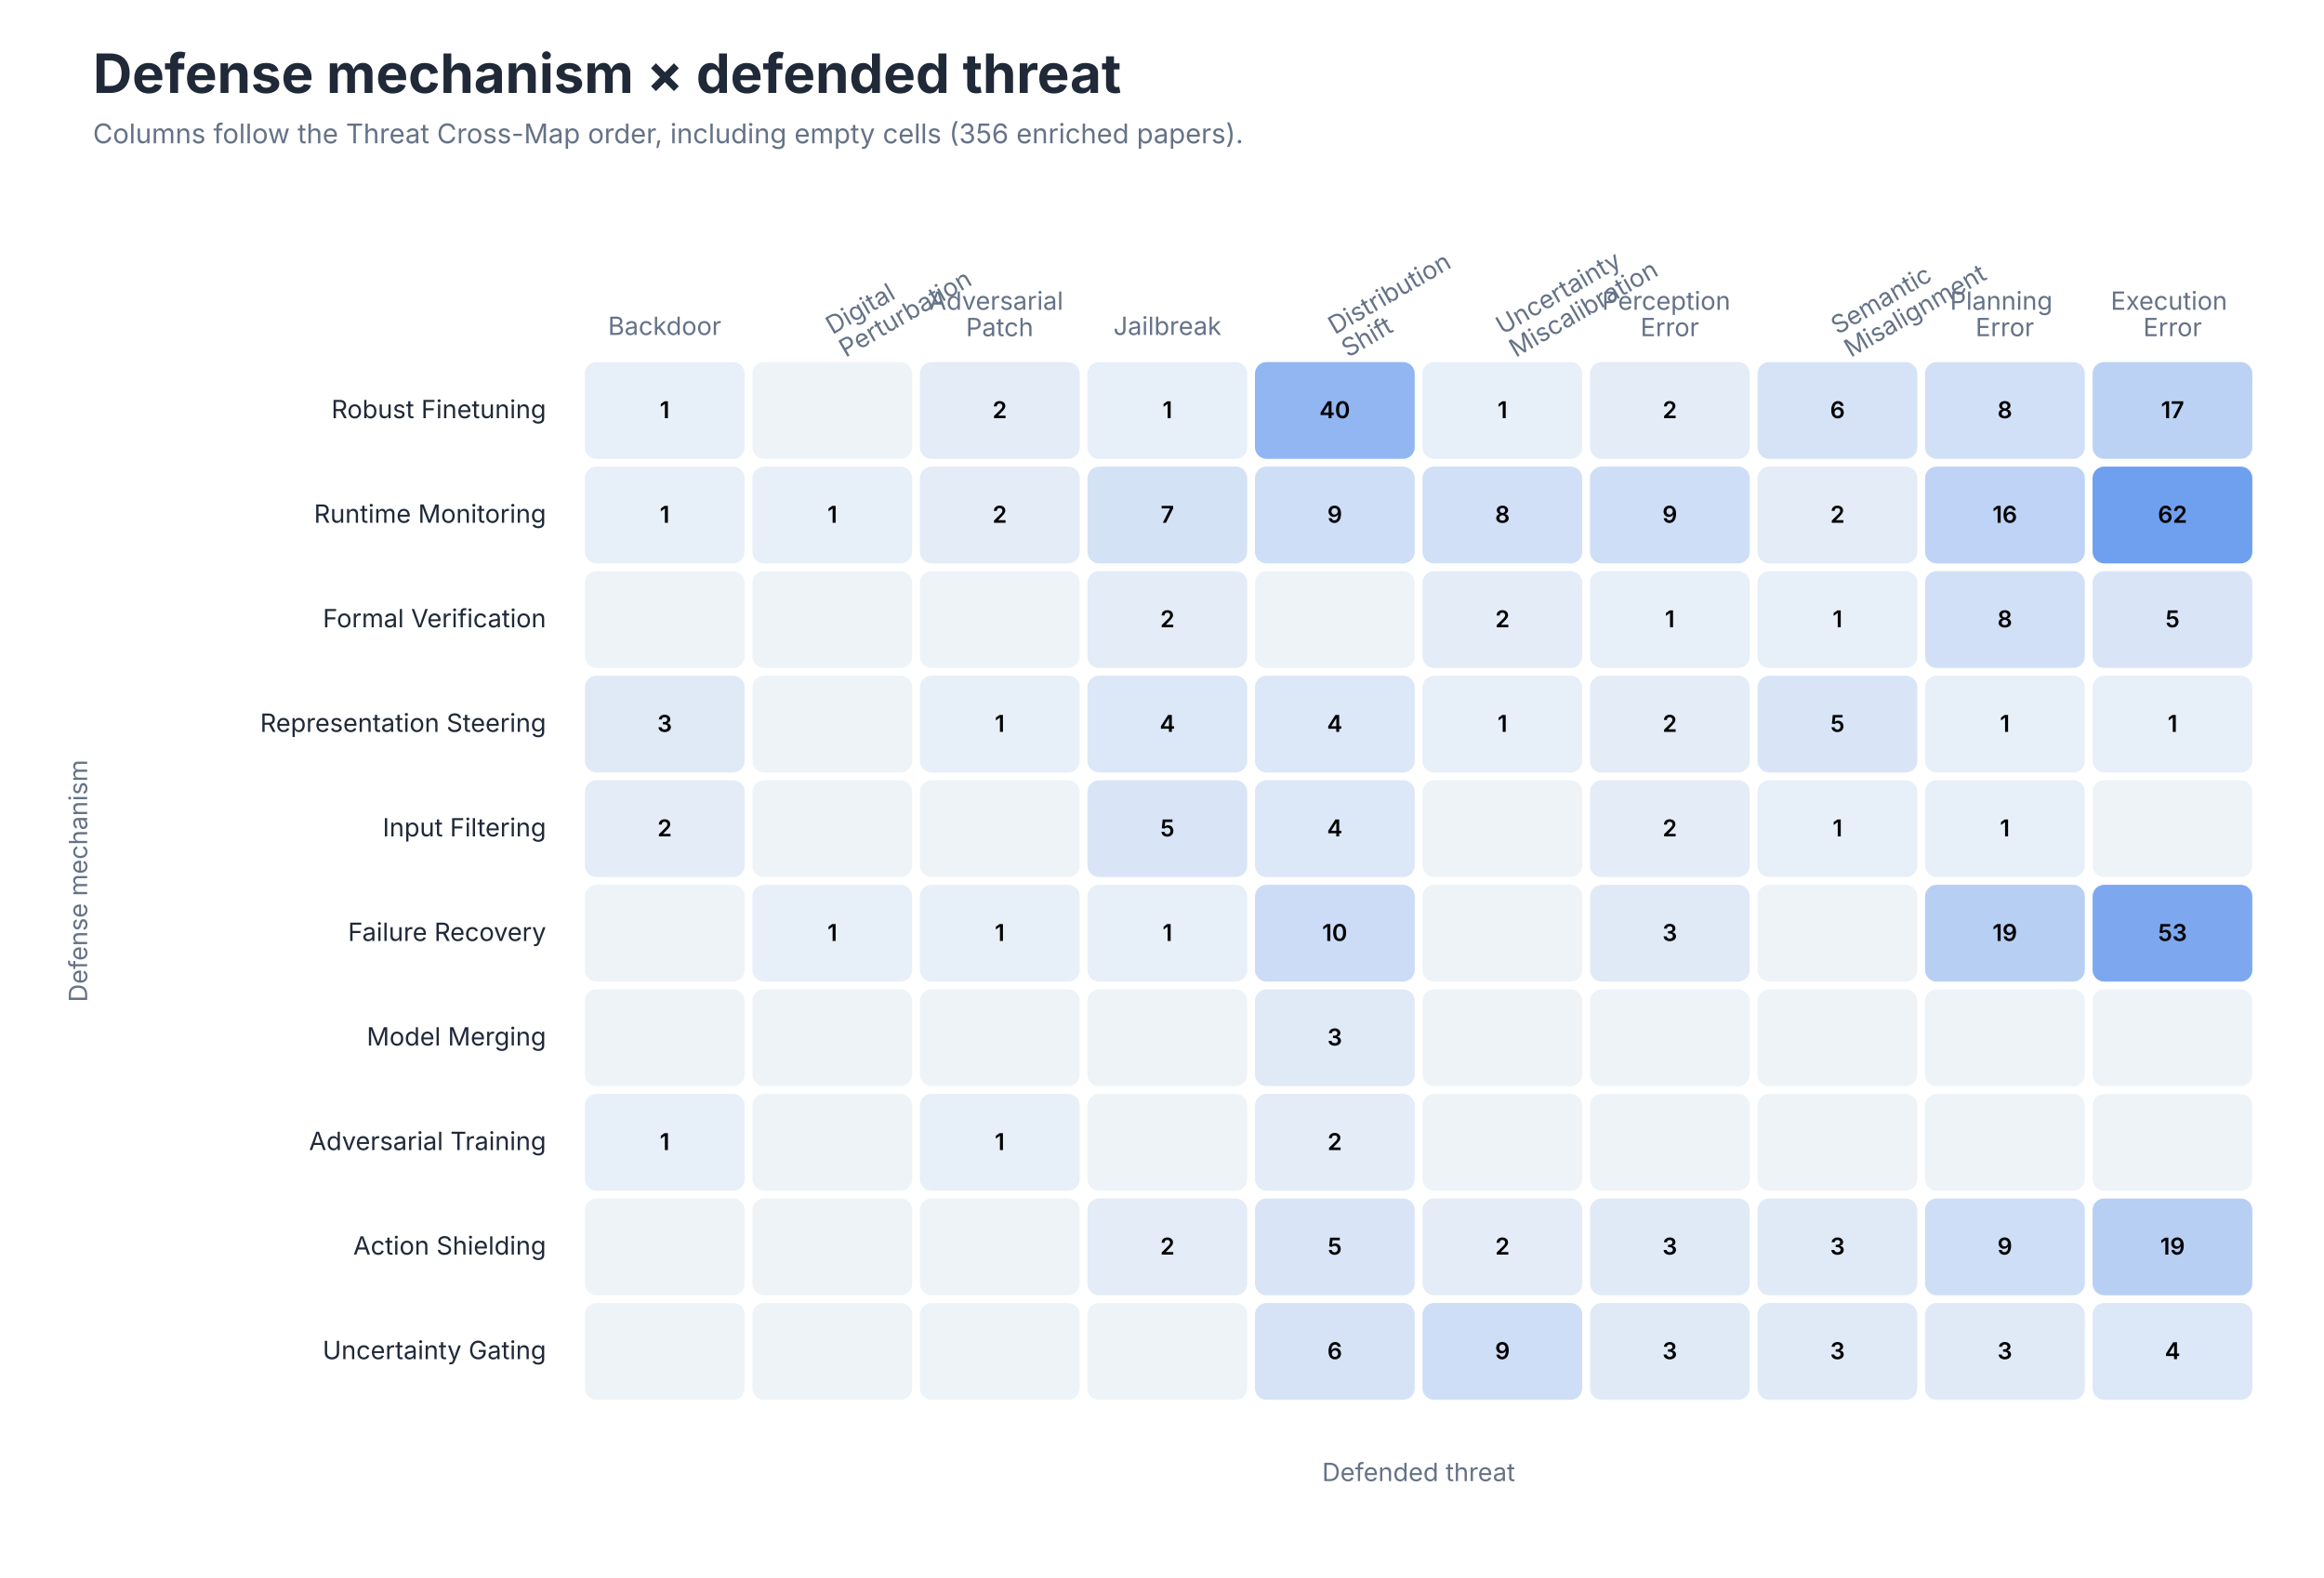
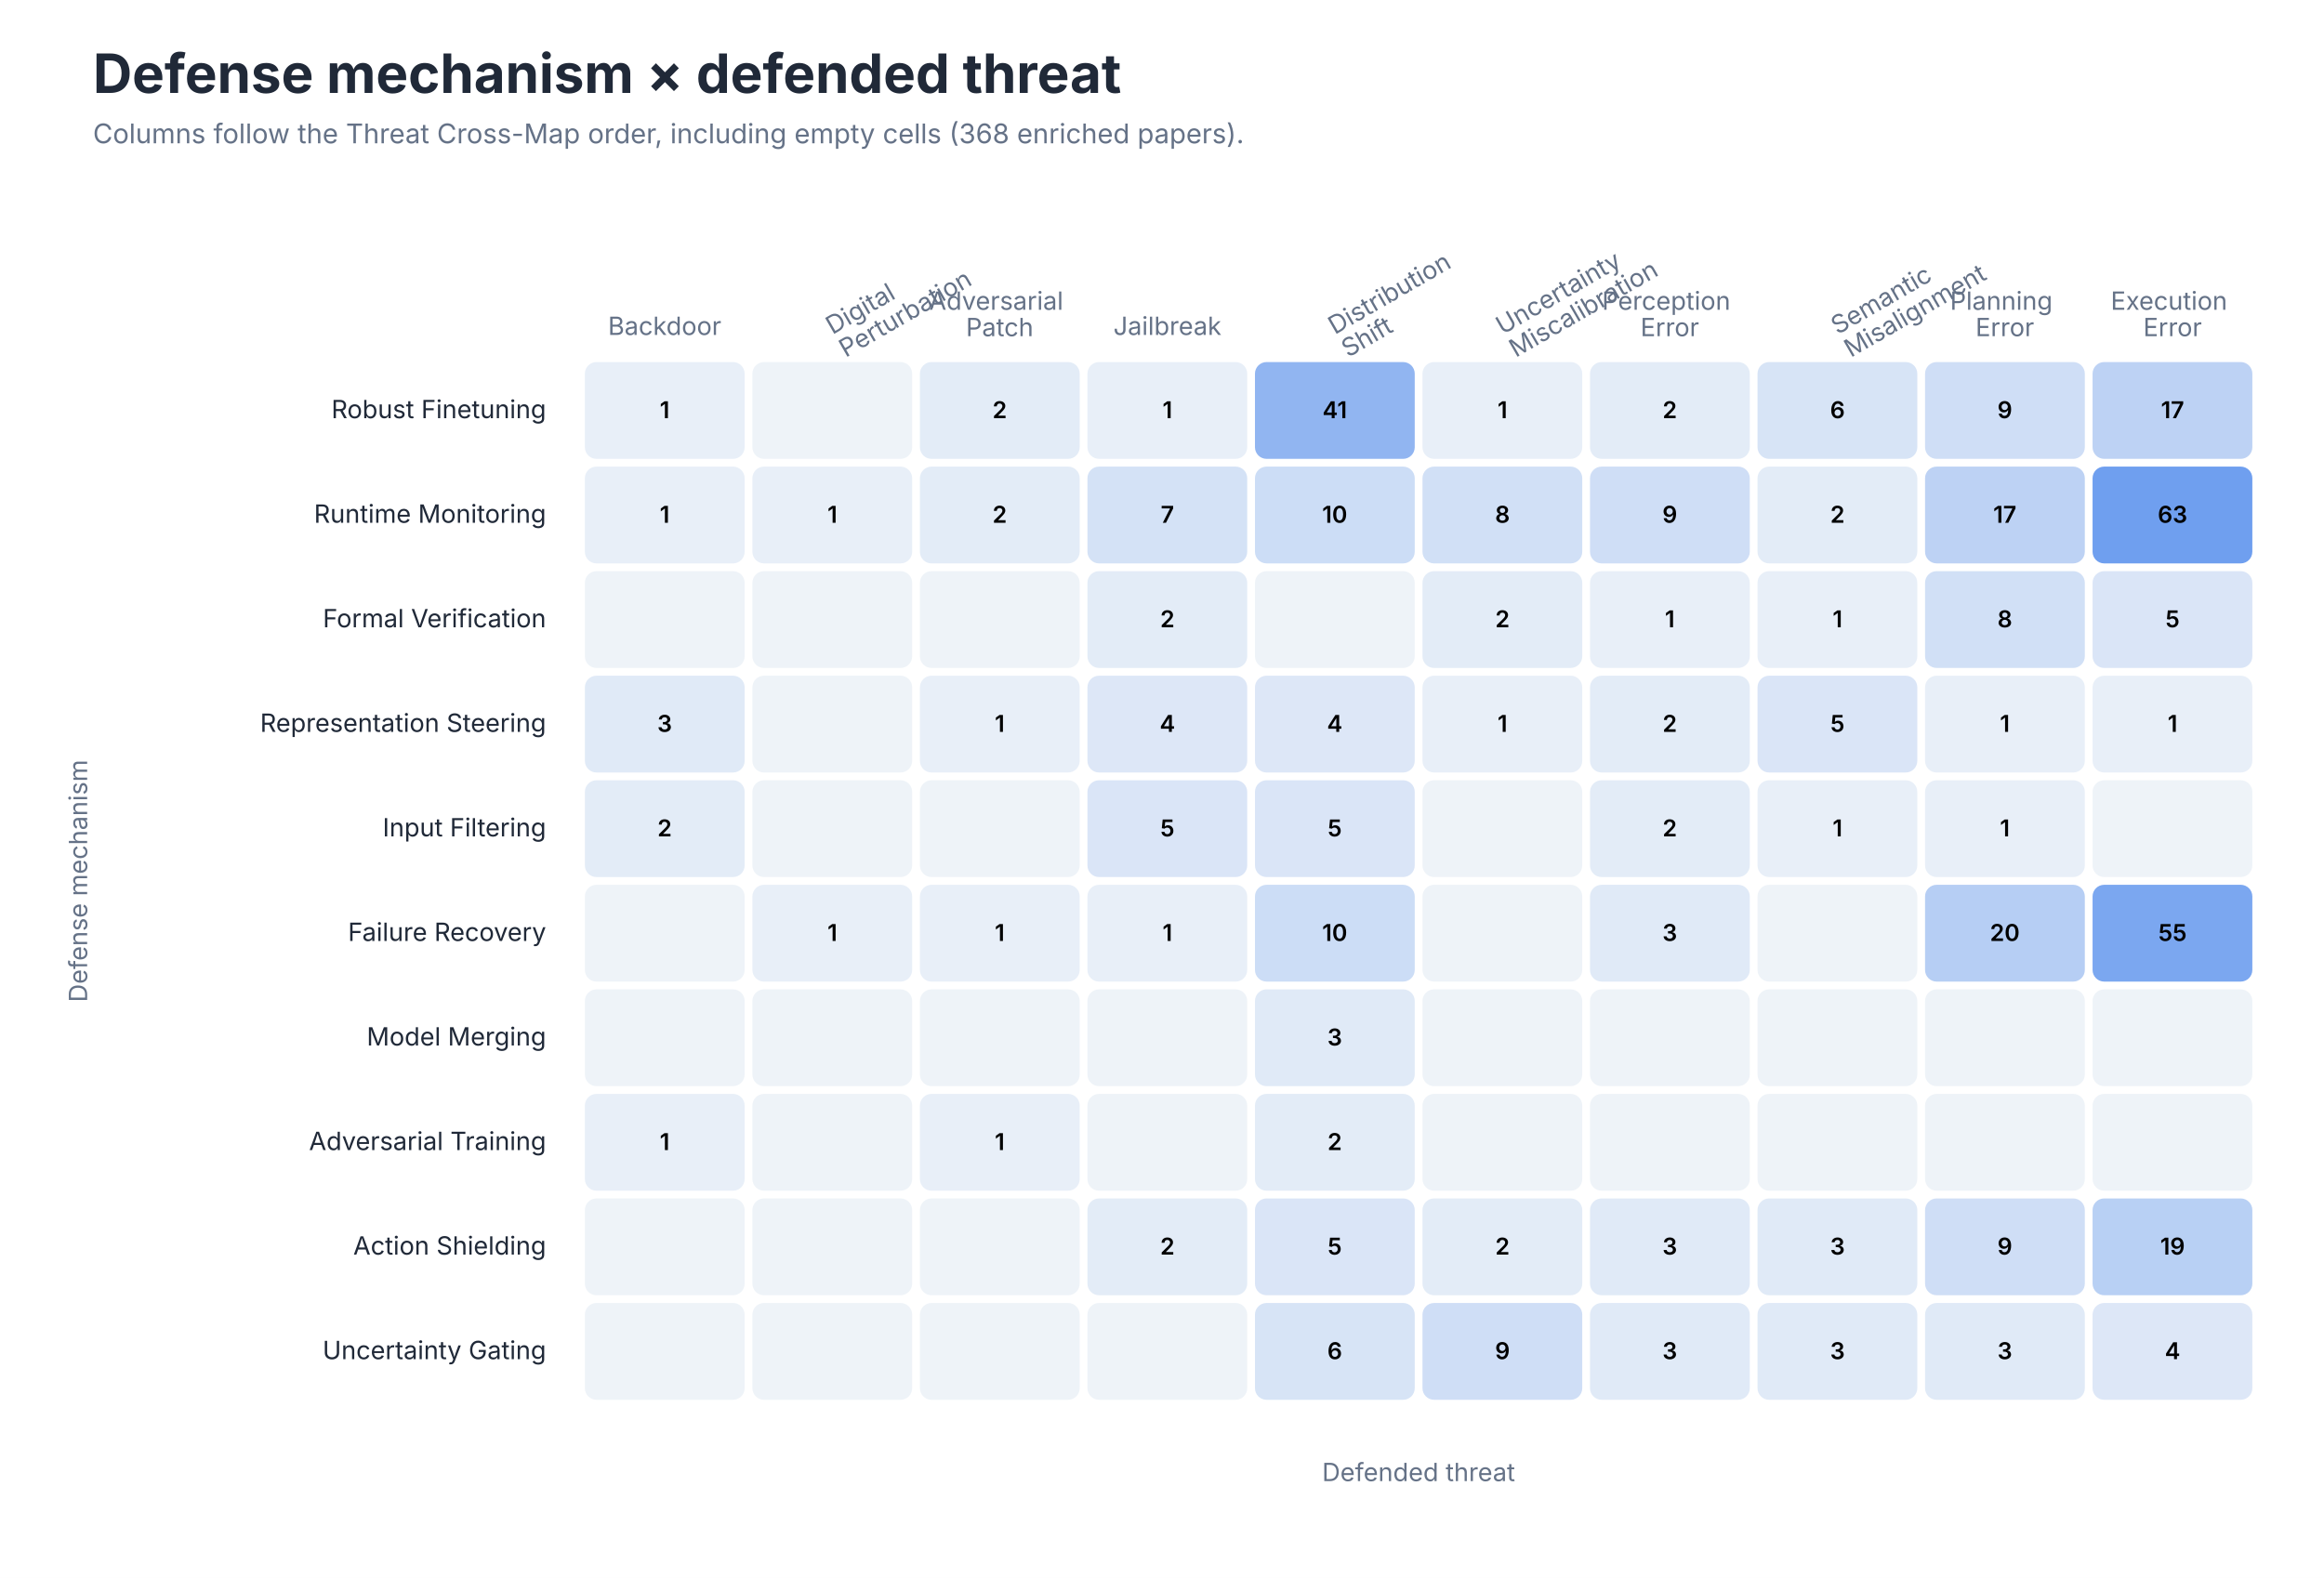
<svg xmlns="http://www.w3.org/2000/svg" role="img" aria-labelledby="title desc" viewBox="0 0 1200 815">
  <style>
text { font-family: -apple-system, BlinkMacSystemFont, 'Segoe UI', sans-serif; }
.title { font-size: 28px; font-weight: 650; fill: #202938; }
.subtitle { font-size: 14px; fill: #657287; }
.axis { font-size: 13px; fill: #657287; }
.label { font-size: 13px; fill: #202938; }
.small { font-size: 11px; fill: #657287; }
</style>
  <rect width="1200" height="815" fill="#FFFFFF" />
  <text class="title" x="48" y="48">Defense mechanism × defended threat</text>
-   <text class="subtitle" x="48" y="74">Columns follow the Threat Cross-Map order, including empty cells (356 enriched papers).</text>
+   <text class="subtitle" x="48" y="74">Columns follow the Threat Cross-Map order, including empty cells (368 enriched papers).</text>
  <text class="axis" text-anchor="middle" x="343.2" y="173.0">
    <tspan x="343.2" dy="0em">Backdoor</tspan>
  </text>
  <text class="axis" text-anchor="start" transform="translate(429.8 173.0) rotate(-30)">
    <tspan x="0" dy="0em">Digital</tspan>
    <tspan x="0" dy="1.05em">Perturbation</tspan>
  </text>
  <text class="axis" text-anchor="middle" x="516.2" y="160.0">
    <tspan x="516.2" dy="0em">Adversarial</tspan>
    <tspan x="516.2" dy="1.05em">Patch</tspan>
  </text>
  <text class="axis" text-anchor="middle" x="602.8" y="173.0">
    <tspan x="602.8" dy="0em">Jailbreak</tspan>
  </text>
  <text class="axis" text-anchor="start" transform="translate(689.2 173.0) rotate(-30)">
    <tspan x="0" dy="0em">Distribution</tspan>
    <tspan x="0" dy="1.05em">Shift</tspan>
  </text>
  <text class="axis" text-anchor="start" transform="translate(775.8 173.0) rotate(-30)">
    <tspan x="0" dy="0em">Uncertainty</tspan>
    <tspan x="0" dy="1.05em">Miscalibration</tspan>
  </text>
  <text class="axis" text-anchor="middle" x="862.2" y="160.0">
    <tspan x="862.2" dy="0em">Perception</tspan>
    <tspan x="862.2" dy="1.05em">Error</tspan>
  </text>
  <text class="axis" text-anchor="start" transform="translate(948.8 173.0) rotate(-30)">
    <tspan x="0" dy="0em">Semantic</tspan>
    <tspan x="0" dy="1.05em">Misalignment</tspan>
  </text>
  <text class="axis" text-anchor="middle" x="1035.2" y="160.0">
    <tspan x="1035.2" dy="0em">Planning</tspan>
    <tspan x="1035.2" dy="1.05em">Error</tspan>
  </text>
  <text class="axis" text-anchor="middle" x="1121.8" y="160.0">
    <tspan x="1121.8" dy="0em">Execution</tspan>
    <tspan x="1121.8" dy="1.05em">Error</tspan>
  </text>
  <text class="label" x="282" y="216.0" text-anchor="end">Robust Finetuning</text>
-   <rect x="302.0" y="187" width="82.5" height="50" rx="6" fill="#E7EFF8" />
+   <rect x="302.0" y="187" width="82.5" height="50" rx="6" fill="#E8EFF8" />
  <text x="343.2" y="216.0" text-anchor="middle" font-size="12" font-weight="600" fill="#000000">1</text>
  <rect x="388.5" y="187" width="82.5" height="50" rx="6" fill="#EEF3F8" />
  <text x="429.8" y="216.0" text-anchor="middle" font-size="12" font-weight="600" fill="#000000" />
  <rect x="475.0" y="187" width="82.5" height="50" rx="6" fill="#E3ECF7" />
  <text x="516.2" y="216.0" text-anchor="middle" font-size="12" font-weight="600" fill="#000000">2</text>
-   <rect x="561.5" y="187" width="82.5" height="50" rx="6" fill="#E7EFF8" />
+   <rect x="561.5" y="187" width="82.5" height="50" rx="6" fill="#E8EFF8" />
  <text x="602.8" y="216.0" text-anchor="middle" font-size="12" font-weight="600" fill="#000000">1</text>
-   <rect x="648.0" y="187" width="82.5" height="50" rx="6" fill="#91B6F1" />
-   <text x="689.2" y="216.0" text-anchor="middle" font-size="12" font-weight="600" fill="#000000">40</text>
-   <rect x="734.5" y="187" width="82.5" height="50" rx="6" fill="#E7EFF8" />
+   <rect x="648.0" y="187" width="82.5" height="50" rx="6" fill="#91B5F1" />
+   <text x="689.2" y="216.0" text-anchor="middle" font-size="12" font-weight="600" fill="#000000">41</text>
+   <rect x="734.5" y="187" width="82.5" height="50" rx="6" fill="#E8EFF8" />
  <text x="775.8" y="216.0" text-anchor="middle" font-size="12" font-weight="600" fill="#000000">1</text>
  <rect x="821.0" y="187" width="82.5" height="50" rx="6" fill="#E3ECF7" />
  <text x="862.2" y="216.0" text-anchor="middle" font-size="12" font-weight="600" fill="#000000">2</text>
-   <rect x="907.5" y="187" width="82.5" height="50" rx="6" fill="#D6E3F6" />
+   <rect x="907.5" y="187" width="82.5" height="50" rx="6" fill="#D7E4F6" />
  <text x="948.8" y="216.0" text-anchor="middle" font-size="12" font-weight="600" fill="#000000">6</text>
-   <rect x="994.0" y="187" width="82.5" height="50" rx="6" fill="#D1E0F6" />
-   <text x="1035.2" y="216.0" text-anchor="middle" font-size="12" font-weight="600" fill="#000000">8</text>
-   <rect x="1080.5" y="187" width="82.5" height="50" rx="6" fill="#BCD2F4" />
+   <rect x="994.0" y="187" width="82.5" height="50" rx="6" fill="#CFDEF6" />
+   <text x="1035.2" y="216.0" text-anchor="middle" font-size="12" font-weight="600" fill="#000000">9</text>
+   <rect x="1080.5" y="187" width="82.5" height="50" rx="6" fill="#BDD2F4" />
  <text x="1121.8" y="216.0" text-anchor="middle" font-size="12" font-weight="600" fill="#000000">17</text>
  <text class="label" x="282" y="270.0" text-anchor="end">Runtime Monitoring</text>
-   <rect x="302.0" y="241" width="82.5" height="50" rx="6" fill="#E7EFF8" />
+   <rect x="302.0" y="241" width="82.5" height="50" rx="6" fill="#E8EFF8" />
  <text x="343.2" y="270.0" text-anchor="middle" font-size="12" font-weight="600" fill="#000000">1</text>
-   <rect x="388.5" y="241" width="82.5" height="50" rx="6" fill="#E7EFF8" />
+   <rect x="388.5" y="241" width="82.5" height="50" rx="6" fill="#E8EFF8" />
  <text x="429.8" y="270.0" text-anchor="middle" font-size="12" font-weight="600" fill="#000000">1</text>
  <rect x="475.0" y="241" width="82.5" height="50" rx="6" fill="#E3ECF7" />
  <text x="516.2" y="270.0" text-anchor="middle" font-size="12" font-weight="600" fill="#000000">2</text>
  <rect x="561.5" y="241" width="82.5" height="50" rx="6" fill="#D4E2F6" />
  <text x="602.8" y="270.0" text-anchor="middle" font-size="12" font-weight="600" fill="#000000">7</text>
-   <rect x="648.0" y="241" width="82.5" height="50" rx="6" fill="#CEDEF6" />
-   <text x="689.2" y="270.0" text-anchor="middle" font-size="12" font-weight="600" fill="#000000">9</text>
+   <rect x="648.0" y="241" width="82.5" height="50" rx="6" fill="#CCDDF6" />
+   <text x="689.2" y="270.0" text-anchor="middle" font-size="12" font-weight="600" fill="#000000">10</text>
  <rect x="734.5" y="241" width="82.5" height="50" rx="6" fill="#D1E0F6" />
  <text x="775.8" y="270.0" text-anchor="middle" font-size="12" font-weight="600" fill="#000000">8</text>
-   <rect x="821.0" y="241" width="82.5" height="50" rx="6" fill="#CEDEF6" />
+   <rect x="821.0" y="241" width="82.5" height="50" rx="6" fill="#CFDEF6" />
  <text x="862.2" y="270.0" text-anchor="middle" font-size="12" font-weight="600" fill="#000000">9</text>
  <rect x="907.5" y="241" width="82.5" height="50" rx="6" fill="#E3ECF7" />
  <text x="948.8" y="270.0" text-anchor="middle" font-size="12" font-weight="600" fill="#000000">2</text>
-   <rect x="994.0" y="241" width="82.5" height="50" rx="6" fill="#BED3F5" />
-   <text x="1035.2" y="270.0" text-anchor="middle" font-size="12" font-weight="600" fill="#000000">16</text>
+   <rect x="994.0" y="241" width="82.5" height="50" rx="6" fill="#BDD2F4" />
+   <text x="1035.2" y="270.0" text-anchor="middle" font-size="12" font-weight="600" fill="#000000">17</text>
  <rect x="1080.5" y="241" width="82.5" height="50" rx="6" fill="#6F9FEF" />
-   <text x="1121.8" y="270.0" text-anchor="middle" font-size="12" font-weight="600" fill="#000000">62</text>
+   <text x="1121.8" y="270.0" text-anchor="middle" font-size="12" font-weight="600" fill="#000000">63</text>
  <text class="label" x="282" y="324.0" text-anchor="end">Formal Verification</text>
  <rect x="302.0" y="295" width="82.5" height="50" rx="6" fill="#EEF3F8" />
  <text x="343.2" y="324.0" text-anchor="middle" font-size="12" font-weight="600" fill="#000000" />
  <rect x="388.5" y="295" width="82.5" height="50" rx="6" fill="#EEF3F8" />
  <text x="429.8" y="324.0" text-anchor="middle" font-size="12" font-weight="600" fill="#000000" />
  <rect x="475.0" y="295" width="82.5" height="50" rx="6" fill="#EEF3F8" />
  <text x="516.2" y="324.0" text-anchor="middle" font-size="12" font-weight="600" fill="#000000" />
  <rect x="561.5" y="295" width="82.5" height="50" rx="6" fill="#E3ECF7" />
  <text x="602.8" y="324.0" text-anchor="middle" font-size="12" font-weight="600" fill="#000000">2</text>
  <rect x="648.0" y="295" width="82.5" height="50" rx="6" fill="#EEF3F8" />
  <text x="689.2" y="324.0" text-anchor="middle" font-size="12" font-weight="600" fill="#000000" />
  <rect x="734.5" y="295" width="82.5" height="50" rx="6" fill="#E3ECF7" />
  <text x="775.8" y="324.0" text-anchor="middle" font-size="12" font-weight="600" fill="#000000">2</text>
-   <rect x="821.0" y="295" width="82.5" height="50" rx="6" fill="#E7EFF8" />
+   <rect x="821.0" y="295" width="82.5" height="50" rx="6" fill="#E8EFF8" />
  <text x="862.2" y="324.0" text-anchor="middle" font-size="12" font-weight="600" fill="#000000">1</text>
-   <rect x="907.5" y="295" width="82.5" height="50" rx="6" fill="#E7EFF8" />
+   <rect x="907.5" y="295" width="82.5" height="50" rx="6" fill="#E8EFF8" />
  <text x="948.8" y="324.0" text-anchor="middle" font-size="12" font-weight="600" fill="#000000">1</text>
  <rect x="994.0" y="295" width="82.5" height="50" rx="6" fill="#D1E0F6" />
  <text x="1035.2" y="324.0" text-anchor="middle" font-size="12" font-weight="600" fill="#000000">8</text>
-   <rect x="1080.5" y="295" width="82.5" height="50" rx="6" fill="#D9E5F7" />
+   <rect x="1080.5" y="295" width="82.5" height="50" rx="6" fill="#DAE5F7" />
  <text x="1121.8" y="324.0" text-anchor="middle" font-size="12" font-weight="600" fill="#000000">5</text>
  <text class="label" x="282" y="378.0" text-anchor="end">Representation Steering</text>
  <rect x="302.0" y="349" width="82.5" height="50" rx="6" fill="#E0EAF7" />
  <text x="343.2" y="378.0" text-anchor="middle" font-size="12" font-weight="600" fill="#000000">3</text>
  <rect x="388.5" y="349" width="82.5" height="50" rx="6" fill="#EEF3F8" />
  <text x="429.8" y="378.0" text-anchor="middle" font-size="12" font-weight="600" fill="#000000" />
-   <rect x="475.0" y="349" width="82.5" height="50" rx="6" fill="#E7EFF8" />
+   <rect x="475.0" y="349" width="82.5" height="50" rx="6" fill="#E8EFF8" />
  <text x="516.2" y="378.0" text-anchor="middle" font-size="12" font-weight="600" fill="#000000">1</text>
-   <rect x="561.5" y="349" width="82.5" height="50" rx="6" fill="#DCE7F7" />
+   <rect x="561.5" y="349" width="82.5" height="50" rx="6" fill="#DDE7F7" />
  <text x="602.8" y="378.0" text-anchor="middle" font-size="12" font-weight="600" fill="#000000">4</text>
-   <rect x="648.0" y="349" width="82.5" height="50" rx="6" fill="#DCE7F7" />
+   <rect x="648.0" y="349" width="82.5" height="50" rx="6" fill="#DDE7F7" />
  <text x="689.2" y="378.0" text-anchor="middle" font-size="12" font-weight="600" fill="#000000">4</text>
-   <rect x="734.5" y="349" width="82.5" height="50" rx="6" fill="#E7EFF8" />
+   <rect x="734.5" y="349" width="82.5" height="50" rx="6" fill="#E8EFF8" />
  <text x="775.8" y="378.0" text-anchor="middle" font-size="12" font-weight="600" fill="#000000">1</text>
  <rect x="821.0" y="349" width="82.5" height="50" rx="6" fill="#E3ECF7" />
  <text x="862.2" y="378.0" text-anchor="middle" font-size="12" font-weight="600" fill="#000000">2</text>
-   <rect x="907.5" y="349" width="82.5" height="50" rx="6" fill="#D9E5F7" />
+   <rect x="907.5" y="349" width="82.5" height="50" rx="6" fill="#DAE5F7" />
  <text x="948.8" y="378.0" text-anchor="middle" font-size="12" font-weight="600" fill="#000000">5</text>
-   <rect x="994.0" y="349" width="82.5" height="50" rx="6" fill="#E7EFF8" />
+   <rect x="994.0" y="349" width="82.5" height="50" rx="6" fill="#E8EFF8" />
  <text x="1035.2" y="378.0" text-anchor="middle" font-size="12" font-weight="600" fill="#000000">1</text>
-   <rect x="1080.5" y="349" width="82.5" height="50" rx="6" fill="#E7EFF8" />
+   <rect x="1080.5" y="349" width="82.5" height="50" rx="6" fill="#E8EFF8" />
  <text x="1121.8" y="378.0" text-anchor="middle" font-size="12" font-weight="600" fill="#000000">1</text>
  <text class="label" x="282" y="432.0" text-anchor="end">Input Filtering</text>
  <rect x="302.0" y="403" width="82.5" height="50" rx="6" fill="#E3ECF7" />
  <text x="343.2" y="432.0" text-anchor="middle" font-size="12" font-weight="600" fill="#000000">2</text>
  <rect x="388.5" y="403" width="82.5" height="50" rx="6" fill="#EEF3F8" />
  <text x="429.8" y="432.0" text-anchor="middle" font-size="12" font-weight="600" fill="#000000" />
  <rect x="475.0" y="403" width="82.5" height="50" rx="6" fill="#EEF3F8" />
  <text x="516.2" y="432.0" text-anchor="middle" font-size="12" font-weight="600" fill="#000000" />
-   <rect x="561.5" y="403" width="82.5" height="50" rx="6" fill="#D9E5F7" />
+   <rect x="561.5" y="403" width="82.5" height="50" rx="6" fill="#DAE5F7" />
  <text x="602.8" y="432.0" text-anchor="middle" font-size="12" font-weight="600" fill="#000000">5</text>
-   <rect x="648.0" y="403" width="82.5" height="50" rx="6" fill="#DCE7F7" />
-   <text x="689.2" y="432.0" text-anchor="middle" font-size="12" font-weight="600" fill="#000000">4</text>
+   <rect x="648.0" y="403" width="82.5" height="50" rx="6" fill="#DAE5F7" />
+   <text x="689.2" y="432.0" text-anchor="middle" font-size="12" font-weight="600" fill="#000000">5</text>
  <rect x="734.5" y="403" width="82.5" height="50" rx="6" fill="#EEF3F8" />
  <text x="775.8" y="432.0" text-anchor="middle" font-size="12" font-weight="600" fill="#000000" />
  <rect x="821.0" y="403" width="82.5" height="50" rx="6" fill="#E3ECF7" />
  <text x="862.2" y="432.0" text-anchor="middle" font-size="12" font-weight="600" fill="#000000">2</text>
-   <rect x="907.5" y="403" width="82.5" height="50" rx="6" fill="#E7EFF8" />
+   <rect x="907.5" y="403" width="82.5" height="50" rx="6" fill="#E8EFF8" />
  <text x="948.8" y="432.0" text-anchor="middle" font-size="12" font-weight="600" fill="#000000">1</text>
-   <rect x="994.0" y="403" width="82.5" height="50" rx="6" fill="#E7EFF8" />
+   <rect x="994.0" y="403" width="82.5" height="50" rx="6" fill="#E8EFF8" />
  <text x="1035.2" y="432.0" text-anchor="middle" font-size="12" font-weight="600" fill="#000000">1</text>
  <rect x="1080.5" y="403" width="82.5" height="50" rx="6" fill="#EEF3F8" />
  <text x="1121.8" y="432.0" text-anchor="middle" font-size="12" font-weight="600" fill="#000000" />
  <text class="label" x="282" y="486.0" text-anchor="end">Failure Recovery</text>
  <rect x="302.0" y="457" width="82.5" height="50" rx="6" fill="#EEF3F8" />
  <text x="343.2" y="486.0" text-anchor="middle" font-size="12" font-weight="600" fill="#000000" />
-   <rect x="388.5" y="457" width="82.5" height="50" rx="6" fill="#E7EFF8" />
+   <rect x="388.5" y="457" width="82.5" height="50" rx="6" fill="#E8EFF8" />
  <text x="429.8" y="486.0" text-anchor="middle" font-size="12" font-weight="600" fill="#000000">1</text>
-   <rect x="475.0" y="457" width="82.5" height="50" rx="6" fill="#E7EFF8" />
+   <rect x="475.0" y="457" width="82.5" height="50" rx="6" fill="#E8EFF8" />
  <text x="516.2" y="486.0" text-anchor="middle" font-size="12" font-weight="600" fill="#000000">1</text>
-   <rect x="561.5" y="457" width="82.5" height="50" rx="6" fill="#E7EFF8" />
+   <rect x="561.5" y="457" width="82.5" height="50" rx="6" fill="#E8EFF8" />
  <text x="602.8" y="486.0" text-anchor="middle" font-size="12" font-weight="600" fill="#000000">1</text>
-   <rect x="648.0" y="457" width="82.5" height="50" rx="6" fill="#CCDCF6" />
+   <rect x="648.0" y="457" width="82.5" height="50" rx="6" fill="#CCDDF6" />
  <text x="689.2" y="486.0" text-anchor="middle" font-size="12" font-weight="600" fill="#000000">10</text>
  <rect x="734.5" y="457" width="82.5" height="50" rx="6" fill="#EEF3F8" />
  <text x="775.8" y="486.0" text-anchor="middle" font-size="12" font-weight="600" fill="#000000" />
  <rect x="821.0" y="457" width="82.5" height="50" rx="6" fill="#E0EAF7" />
  <text x="862.2" y="486.0" text-anchor="middle" font-size="12" font-weight="600" fill="#000000">3</text>
  <rect x="907.5" y="457" width="82.5" height="50" rx="6" fill="#EEF3F8" />
  <text x="948.8" y="486.0" text-anchor="middle" font-size="12" font-weight="600" fill="#000000" />
-   <rect x="994.0" y="457" width="82.5" height="50" rx="6" fill="#B8CFF4" />
-   <text x="1035.2" y="486.0" text-anchor="middle" font-size="12" font-weight="600" fill="#000000">19</text>
-   <rect x="1080.5" y="457" width="82.5" height="50" rx="6" fill="#7DA8F0" />
-   <text x="1121.8" y="486.0" text-anchor="middle" font-size="12" font-weight="600" fill="#000000">53</text>
+   <rect x="994.0" y="457" width="82.5" height="50" rx="6" fill="#B6CEF4" />
+   <text x="1035.2" y="486.0" text-anchor="middle" font-size="12" font-weight="600" fill="#000000">20</text>
+   <rect x="1080.5" y="457" width="82.5" height="50" rx="6" fill="#7BA7F0" />
+   <text x="1121.8" y="486.0" text-anchor="middle" font-size="12" font-weight="600" fill="#000000">55</text>
  <text class="label" x="282" y="540.0" text-anchor="end">Model Merging</text>
  <rect x="302.0" y="511" width="82.5" height="50" rx="6" fill="#EEF3F8" />
  <text x="343.2" y="540.0" text-anchor="middle" font-size="12" font-weight="600" fill="#000000" />
  <rect x="388.5" y="511" width="82.5" height="50" rx="6" fill="#EEF3F8" />
  <text x="429.8" y="540.0" text-anchor="middle" font-size="12" font-weight="600" fill="#000000" />
  <rect x="475.0" y="511" width="82.5" height="50" rx="6" fill="#EEF3F8" />
  <text x="516.2" y="540.0" text-anchor="middle" font-size="12" font-weight="600" fill="#000000" />
  <rect x="561.5" y="511" width="82.5" height="50" rx="6" fill="#EEF3F8" />
  <text x="602.8" y="540.0" text-anchor="middle" font-size="12" font-weight="600" fill="#000000" />
  <rect x="648.0" y="511" width="82.5" height="50" rx="6" fill="#E0EAF7" />
  <text x="689.2" y="540.0" text-anchor="middle" font-size="12" font-weight="600" fill="#000000">3</text>
  <rect x="734.5" y="511" width="82.5" height="50" rx="6" fill="#EEF3F8" />
  <text x="775.8" y="540.0" text-anchor="middle" font-size="12" font-weight="600" fill="#000000" />
  <rect x="821.0" y="511" width="82.5" height="50" rx="6" fill="#EEF3F8" />
  <text x="862.2" y="540.0" text-anchor="middle" font-size="12" font-weight="600" fill="#000000" />
  <rect x="907.5" y="511" width="82.5" height="50" rx="6" fill="#EEF3F8" />
  <text x="948.8" y="540.0" text-anchor="middle" font-size="12" font-weight="600" fill="#000000" />
  <rect x="994.0" y="511" width="82.5" height="50" rx="6" fill="#EEF3F8" />
  <text x="1035.2" y="540.0" text-anchor="middle" font-size="12" font-weight="600" fill="#000000" />
  <rect x="1080.5" y="511" width="82.5" height="50" rx="6" fill="#EEF3F8" />
  <text x="1121.8" y="540.0" text-anchor="middle" font-size="12" font-weight="600" fill="#000000" />
  <text class="label" x="282" y="594.0" text-anchor="end">Adversarial Training</text>
-   <rect x="302.0" y="565" width="82.5" height="50" rx="6" fill="#E7EFF8" />
+   <rect x="302.0" y="565" width="82.5" height="50" rx="6" fill="#E8EFF8" />
  <text x="343.2" y="594.0" text-anchor="middle" font-size="12" font-weight="600" fill="#000000">1</text>
  <rect x="388.5" y="565" width="82.5" height="50" rx="6" fill="#EEF3F8" />
  <text x="429.8" y="594.0" text-anchor="middle" font-size="12" font-weight="600" fill="#000000" />
-   <rect x="475.0" y="565" width="82.5" height="50" rx="6" fill="#E7EFF8" />
+   <rect x="475.0" y="565" width="82.5" height="50" rx="6" fill="#E8EFF8" />
  <text x="516.2" y="594.0" text-anchor="middle" font-size="12" font-weight="600" fill="#000000">1</text>
  <rect x="561.5" y="565" width="82.5" height="50" rx="6" fill="#EEF3F8" />
  <text x="602.8" y="594.0" text-anchor="middle" font-size="12" font-weight="600" fill="#000000" />
  <rect x="648.0" y="565" width="82.5" height="50" rx="6" fill="#E3ECF7" />
  <text x="689.2" y="594.0" text-anchor="middle" font-size="12" font-weight="600" fill="#000000">2</text>
  <rect x="734.5" y="565" width="82.5" height="50" rx="6" fill="#EEF3F8" />
  <text x="775.8" y="594.0" text-anchor="middle" font-size="12" font-weight="600" fill="#000000" />
  <rect x="821.0" y="565" width="82.5" height="50" rx="6" fill="#EEF3F8" />
  <text x="862.2" y="594.0" text-anchor="middle" font-size="12" font-weight="600" fill="#000000" />
  <rect x="907.5" y="565" width="82.5" height="50" rx="6" fill="#EEF3F8" />
  <text x="948.8" y="594.0" text-anchor="middle" font-size="12" font-weight="600" fill="#000000" />
  <rect x="994.0" y="565" width="82.5" height="50" rx="6" fill="#EEF3F8" />
  <text x="1035.2" y="594.0" text-anchor="middle" font-size="12" font-weight="600" fill="#000000" />
  <rect x="1080.5" y="565" width="82.5" height="50" rx="6" fill="#EEF3F8" />
  <text x="1121.8" y="594.0" text-anchor="middle" font-size="12" font-weight="600" fill="#000000" />
  <text class="label" x="282" y="648.0" text-anchor="end">Action Shielding</text>
  <rect x="302.0" y="619" width="82.5" height="50" rx="6" fill="#EEF3F8" />
  <text x="343.2" y="648.0" text-anchor="middle" font-size="12" font-weight="600" fill="#000000" />
  <rect x="388.5" y="619" width="82.5" height="50" rx="6" fill="#EEF3F8" />
  <text x="429.8" y="648.0" text-anchor="middle" font-size="12" font-weight="600" fill="#000000" />
  <rect x="475.0" y="619" width="82.5" height="50" rx="6" fill="#EEF3F8" />
  <text x="516.2" y="648.0" text-anchor="middle" font-size="12" font-weight="600" fill="#000000" />
  <rect x="561.5" y="619" width="82.5" height="50" rx="6" fill="#E3ECF7" />
  <text x="602.8" y="648.0" text-anchor="middle" font-size="12" font-weight="600" fill="#000000">2</text>
-   <rect x="648.0" y="619" width="82.5" height="50" rx="6" fill="#D9E5F7" />
+   <rect x="648.0" y="619" width="82.5" height="50" rx="6" fill="#DAE5F7" />
  <text x="689.2" y="648.0" text-anchor="middle" font-size="12" font-weight="600" fill="#000000">5</text>
  <rect x="734.5" y="619" width="82.5" height="50" rx="6" fill="#E3ECF7" />
  <text x="775.8" y="648.0" text-anchor="middle" font-size="12" font-weight="600" fill="#000000">2</text>
  <rect x="821.0" y="619" width="82.5" height="50" rx="6" fill="#E0EAF7" />
  <text x="862.2" y="648.0" text-anchor="middle" font-size="12" font-weight="600" fill="#000000">3</text>
  <rect x="907.5" y="619" width="82.5" height="50" rx="6" fill="#E0EAF7" />
  <text x="948.8" y="648.0" text-anchor="middle" font-size="12" font-weight="600" fill="#000000">3</text>
-   <rect x="994.0" y="619" width="82.5" height="50" rx="6" fill="#CEDEF6" />
+   <rect x="994.0" y="619" width="82.5" height="50" rx="6" fill="#CFDEF6" />
  <text x="1035.2" y="648.0" text-anchor="middle" font-size="12" font-weight="600" fill="#000000">9</text>
-   <rect x="1080.5" y="619" width="82.5" height="50" rx="6" fill="#B8CFF4" />
+   <rect x="1080.5" y="619" width="82.5" height="50" rx="6" fill="#B8D0F4" />
  <text x="1121.8" y="648.0" text-anchor="middle" font-size="12" font-weight="600" fill="#000000">19</text>
  <text class="label" x="282" y="702.0" text-anchor="end">Uncertainty Gating</text>
  <rect x="302.0" y="673" width="82.5" height="50" rx="6" fill="#EEF3F8" />
  <text x="343.2" y="702.0" text-anchor="middle" font-size="12" font-weight="600" fill="#000000" />
  <rect x="388.5" y="673" width="82.5" height="50" rx="6" fill="#EEF3F8" />
  <text x="429.8" y="702.0" text-anchor="middle" font-size="12" font-weight="600" fill="#000000" />
  <rect x="475.0" y="673" width="82.5" height="50" rx="6" fill="#EEF3F8" />
  <text x="516.2" y="702.0" text-anchor="middle" font-size="12" font-weight="600" fill="#000000" />
  <rect x="561.5" y="673" width="82.5" height="50" rx="6" fill="#EEF3F8" />
  <text x="602.8" y="702.0" text-anchor="middle" font-size="12" font-weight="600" fill="#000000" />
-   <rect x="648.0" y="673" width="82.5" height="50" rx="6" fill="#D6E3F6" />
+   <rect x="648.0" y="673" width="82.5" height="50" rx="6" fill="#D7E4F6" />
  <text x="689.2" y="702.0" text-anchor="middle" font-size="12" font-weight="600" fill="#000000">6</text>
-   <rect x="734.5" y="673" width="82.5" height="50" rx="6" fill="#CEDEF6" />
+   <rect x="734.5" y="673" width="82.5" height="50" rx="6" fill="#CFDEF6" />
  <text x="775.8" y="702.0" text-anchor="middle" font-size="12" font-weight="600" fill="#000000">9</text>
  <rect x="821.0" y="673" width="82.5" height="50" rx="6" fill="#E0EAF7" />
  <text x="862.2" y="702.0" text-anchor="middle" font-size="12" font-weight="600" fill="#000000">3</text>
  <rect x="907.5" y="673" width="82.5" height="50" rx="6" fill="#E0EAF7" />
  <text x="948.8" y="702.0" text-anchor="middle" font-size="12" font-weight="600" fill="#000000">3</text>
  <rect x="994.0" y="673" width="82.5" height="50" rx="6" fill="#E0EAF7" />
  <text x="1035.2" y="702.0" text-anchor="middle" font-size="12" font-weight="600" fill="#000000">3</text>
-   <rect x="1080.5" y="673" width="82.5" height="50" rx="6" fill="#DCE7F7" />
+   <rect x="1080.5" y="673" width="82.5" height="50" rx="6" fill="#DDE7F7" />
  <text x="1121.8" y="702.0" text-anchor="middle" font-size="12" font-weight="600" fill="#000000">4</text>
  <text class="axis" x="732.5" y="765" text-anchor="middle">Defended threat</text>
  <text class="axis" transform="translate(45 455.0) rotate(-90)" text-anchor="middle">Defense mechanism</text>
</svg>
